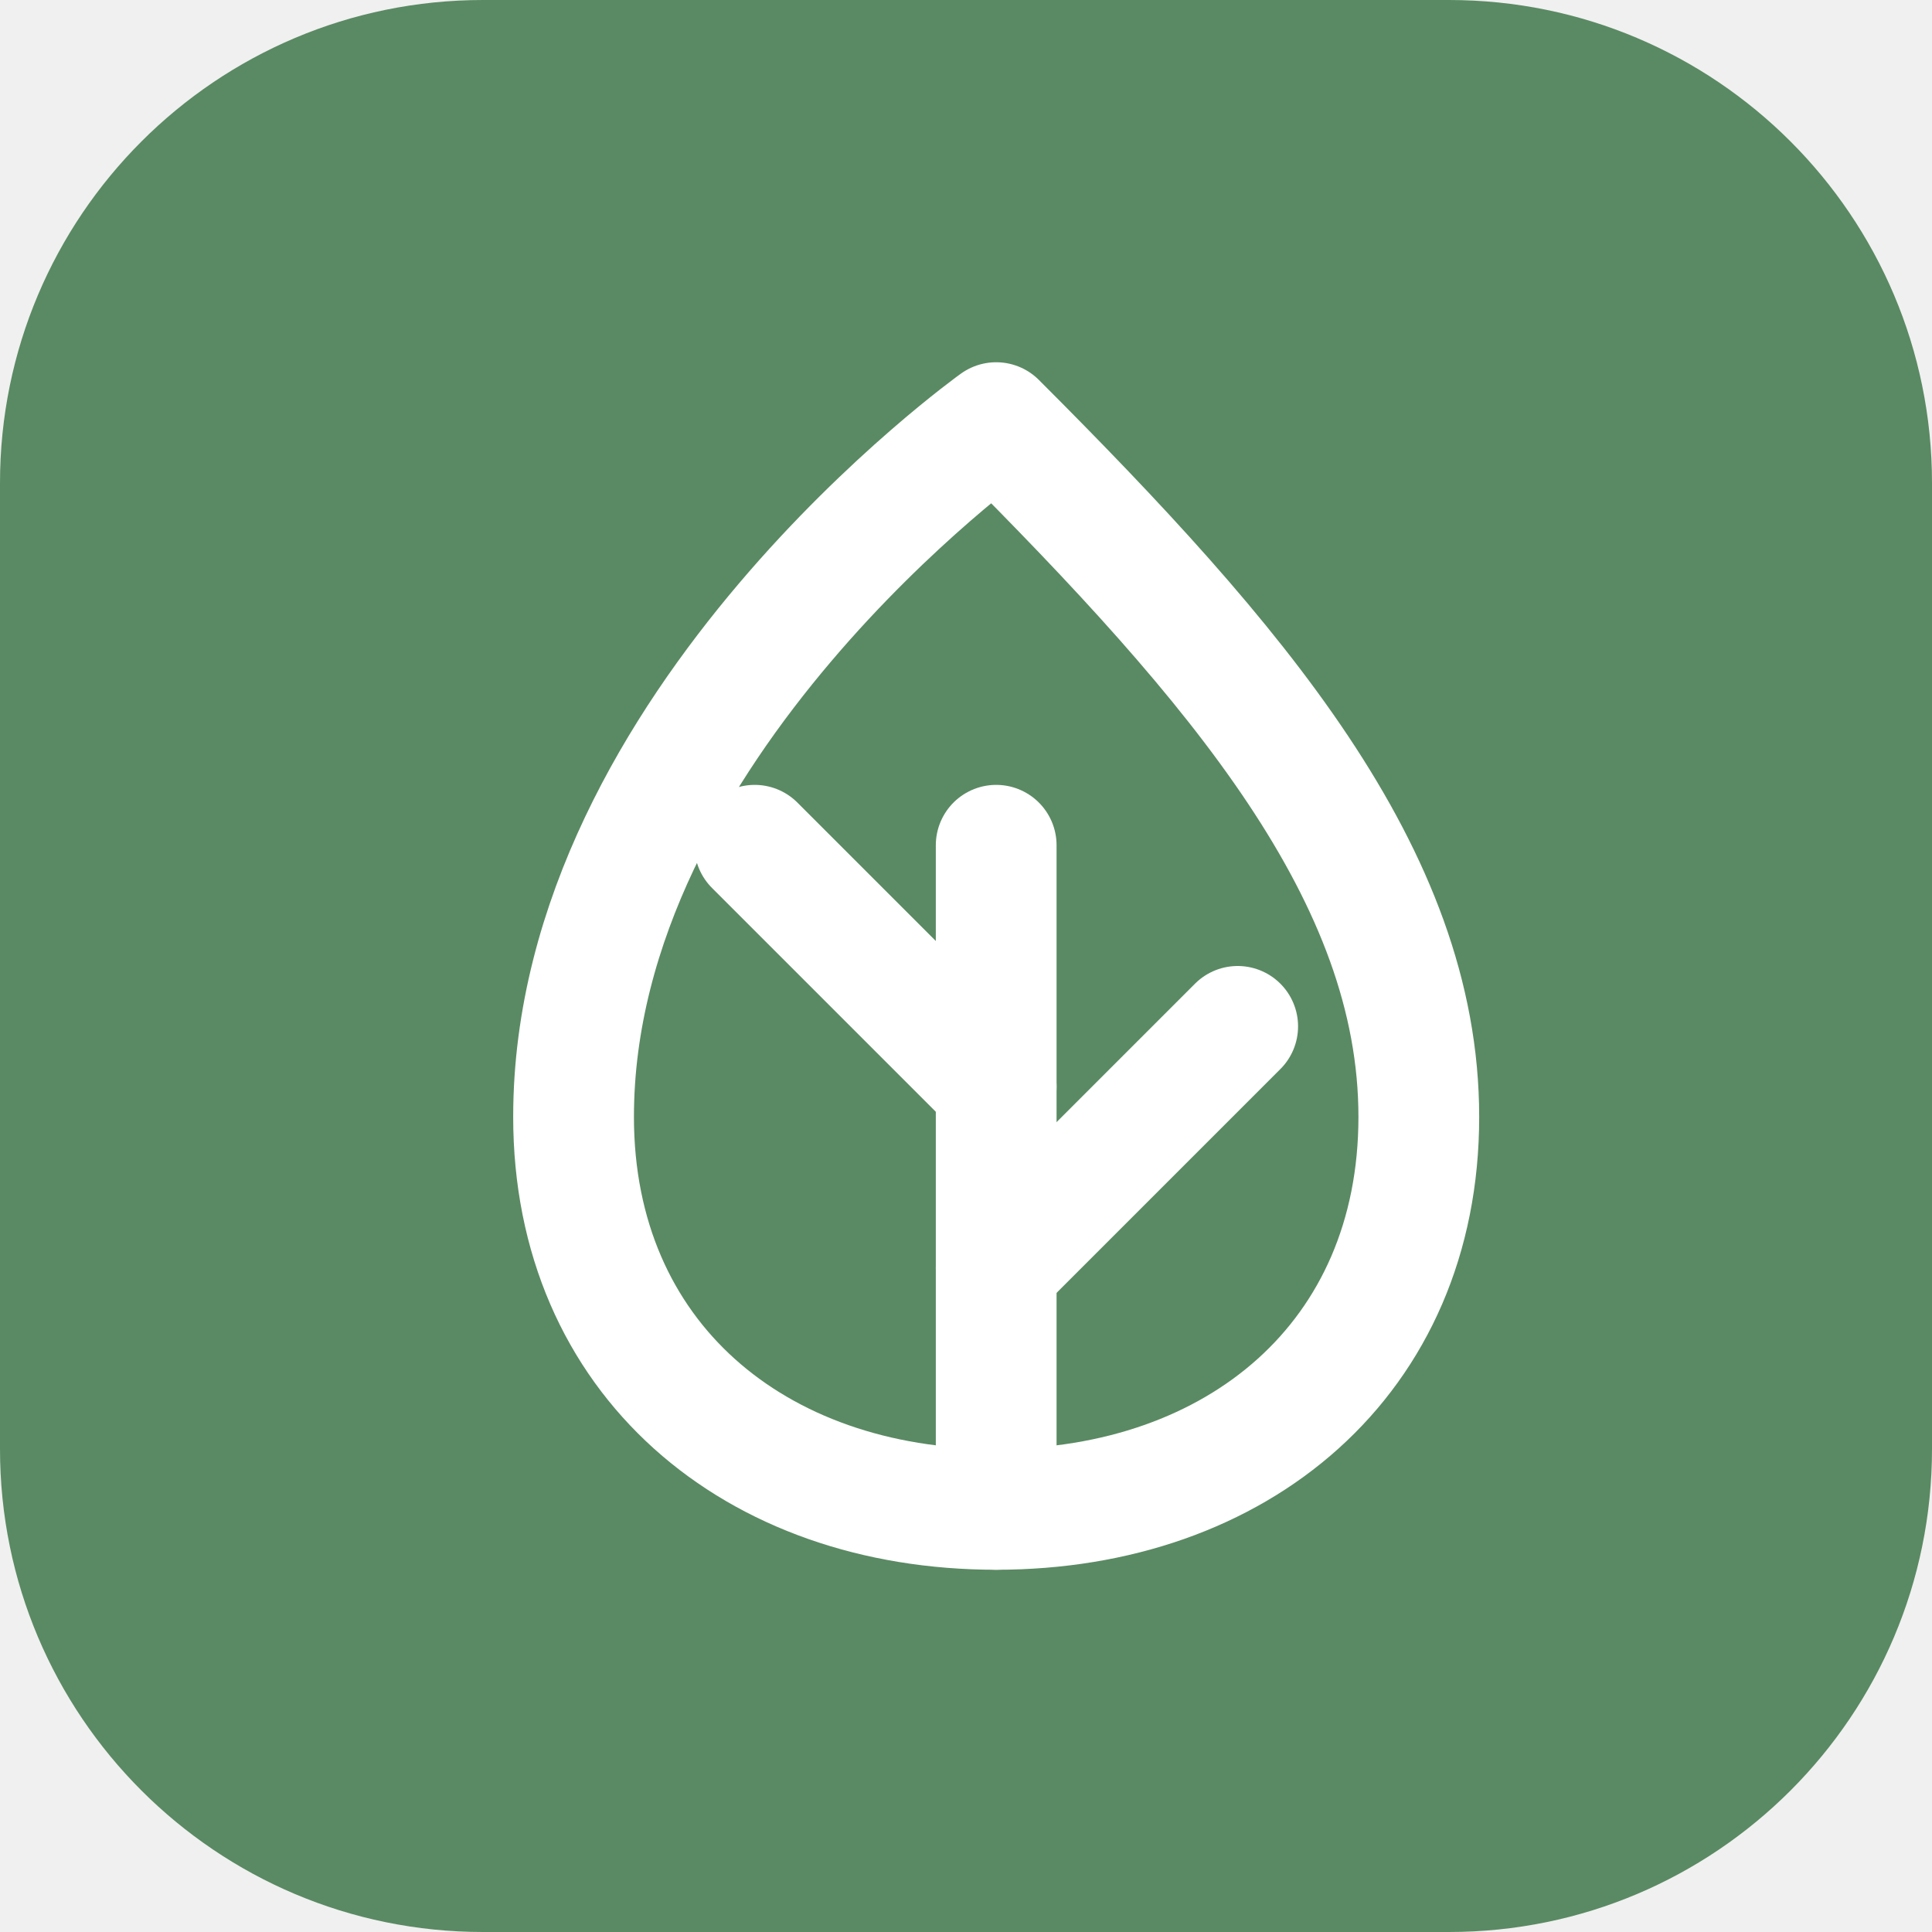
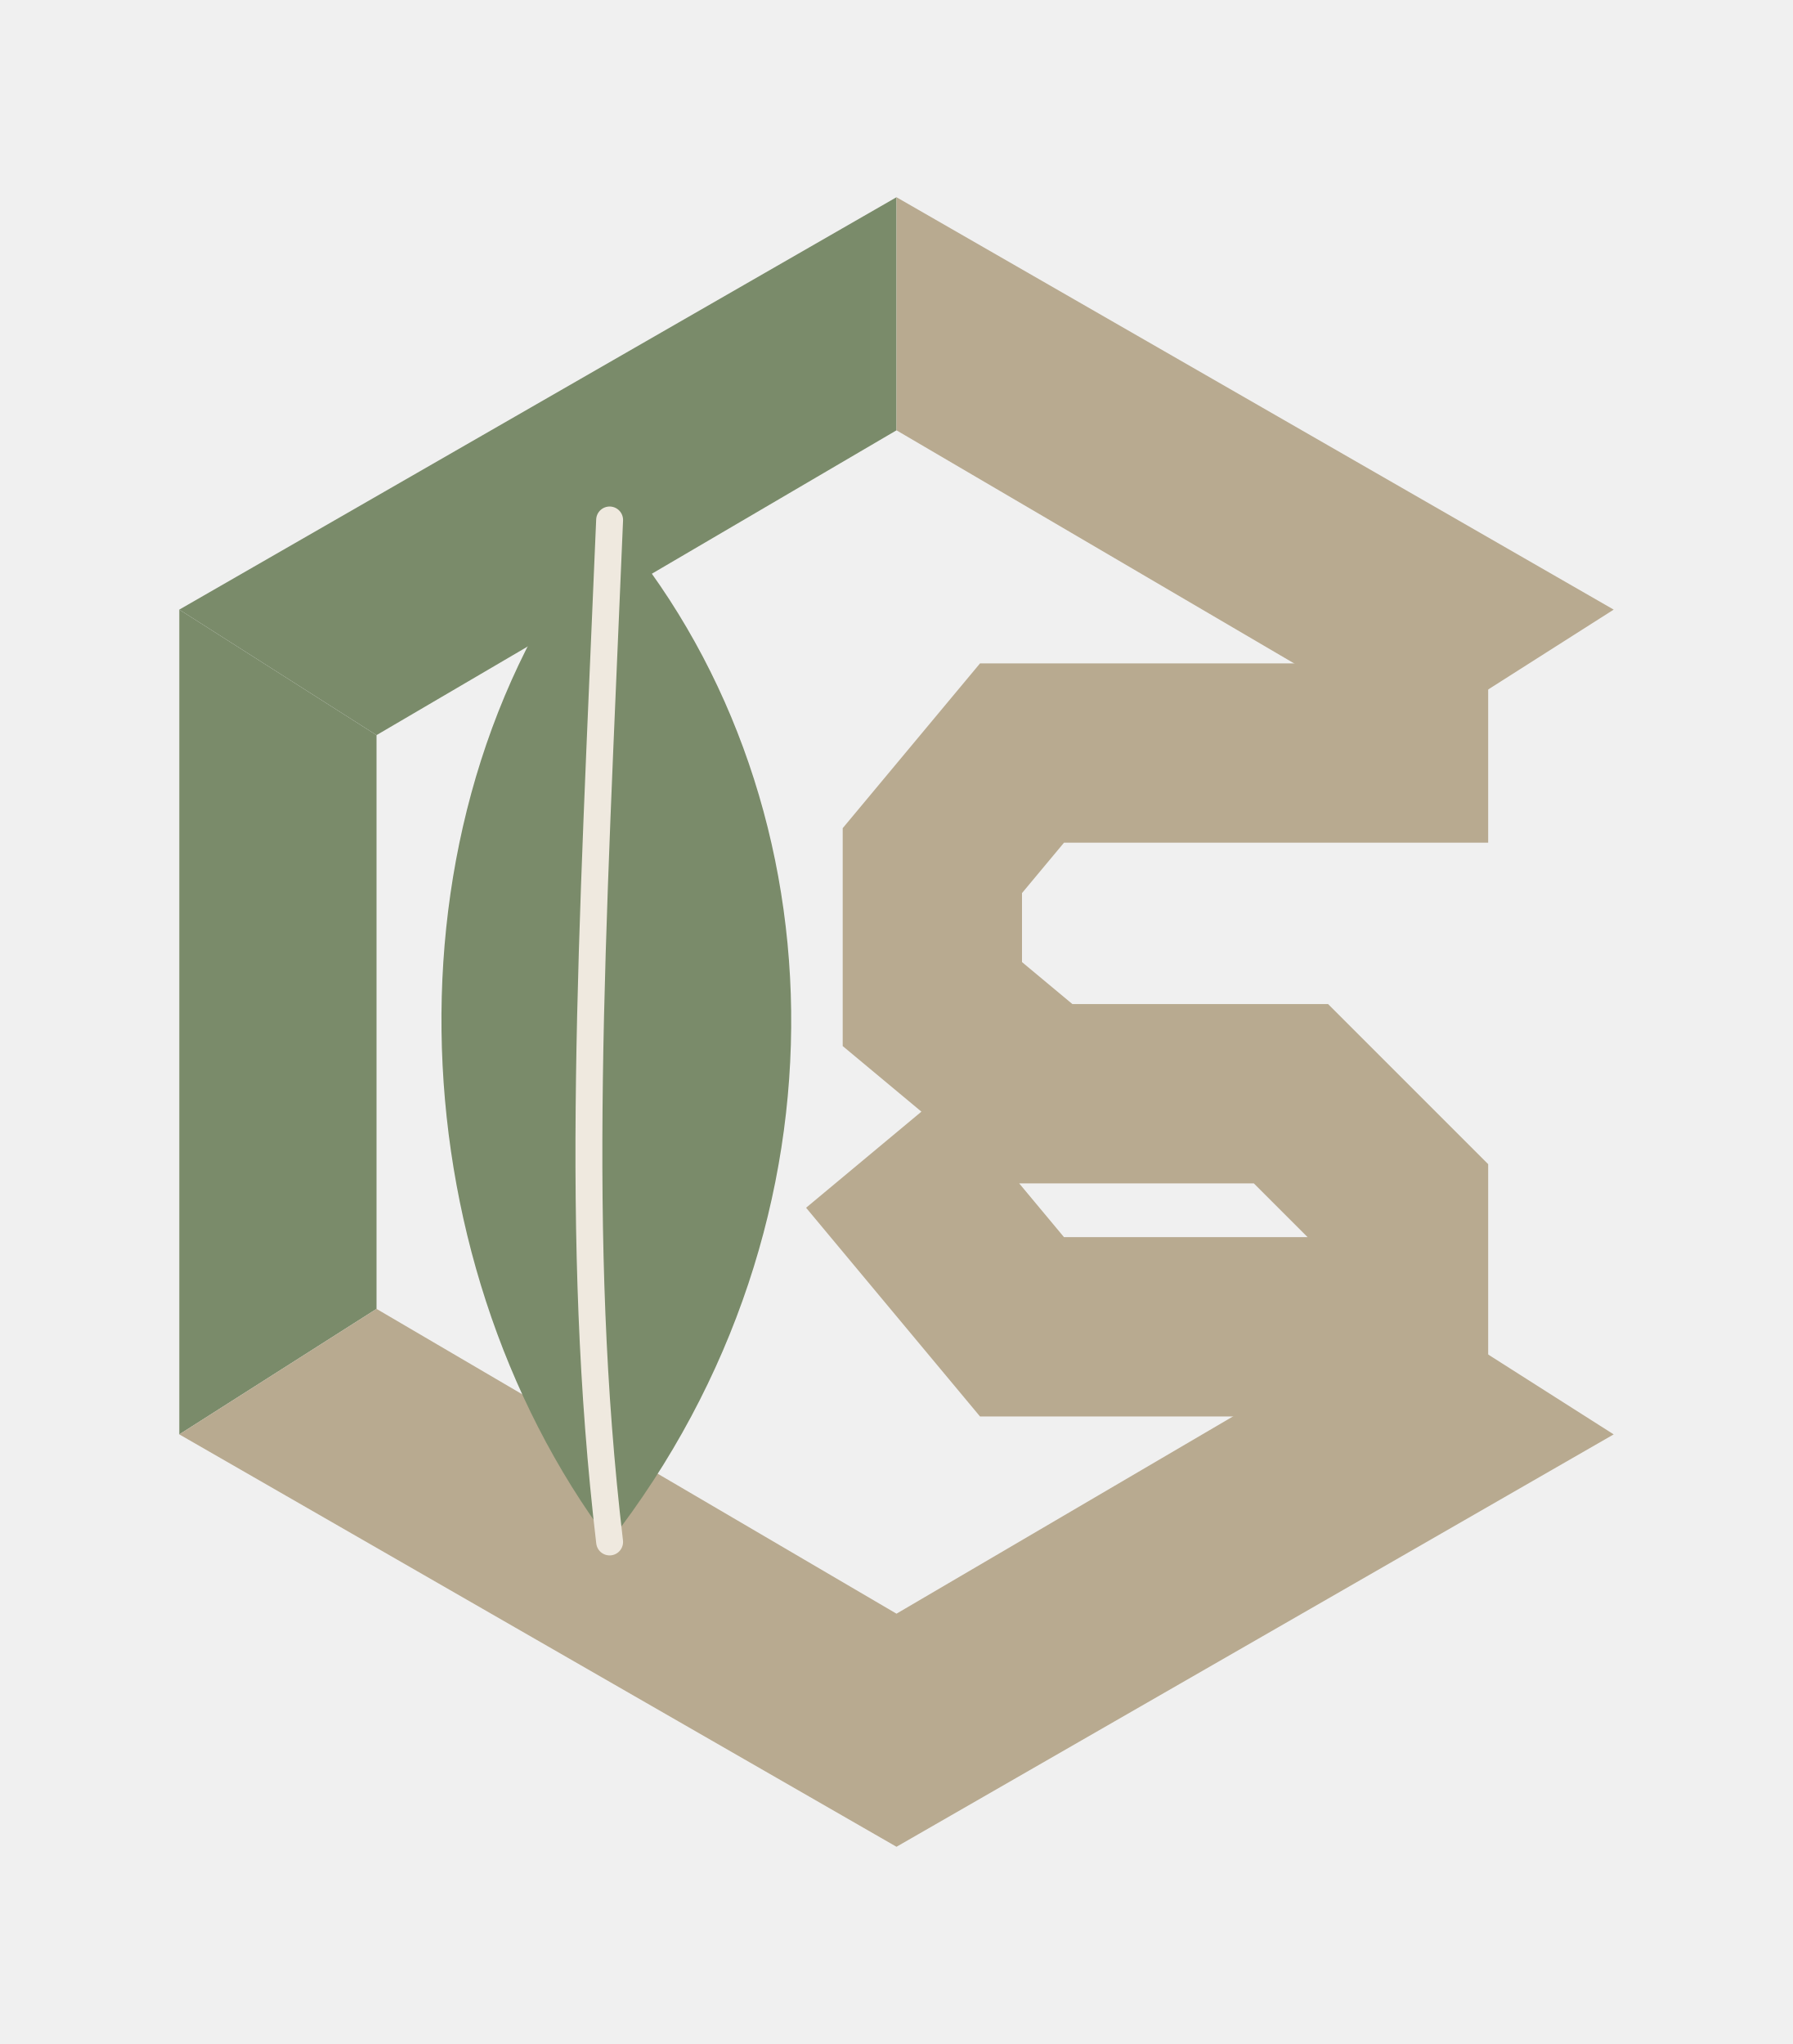
- <svg xmlns="http://www.w3.org/2000/svg" width="64" height="64" viewBox="0 0 64 64" fill="none">
-   <rect width="64" height="64" rx="16" fill="#5A8A63" />
-   <path d="M33 14C33 14 19 24 19 37C19 45 25 50 33 50C41 50 47 45 47 37C47 29 41 22 33 14Z" stroke="white" stroke-width="4" stroke-linecap="round" stroke-linejoin="round" fill="none" />
-   <path d="M33 50V28" stroke="white" stroke-width="4" stroke-linecap="round" stroke-linejoin="round" />
-   <path d="M33 36L25 28" stroke="white" stroke-width="4" stroke-linecap="round" stroke-linejoin="round" />
-   <path d="M33 42L41 34" stroke="white" stroke-width="4" stroke-linecap="round" stroke-linejoin="round" />
+ <svg xmlns="http://www.w3.org/2000/svg" viewBox="0 0 100 114" fill="none">
+   <polygon points="10,34 50,11 50,24 21,41" fill="#7A8B6A" />
+   <polygon points="10,80 10,34 21,41 21,73" fill="#7A8B6A" />
+   <polygon points="50,11 90,34 79,41 50,24" fill="#B8AA90" />
+   <polygon points="90,80 50,103 10,80 21,73 50,90 79,73" fill="#B8AA90" />
+   <path d="M34,29 C47,44 48,68 34,86 C22,70 21,45 34,29 Z" fill="#7A8B6A" />
+   <path d="M34,29 C33,53 32,69 34,86" stroke="#EFE9DF" stroke-width="1.5" stroke-linecap="round" fill="none" />
+   <path d="M78,42 L57,42 L52,48 L52,56 L58,61 L72,61 L78,67 L78,74 L57,74 L52,68" stroke="#B8AA90" stroke-width="10" stroke-linecap="square" stroke-linejoin="miter" fill="none" />
</svg>
